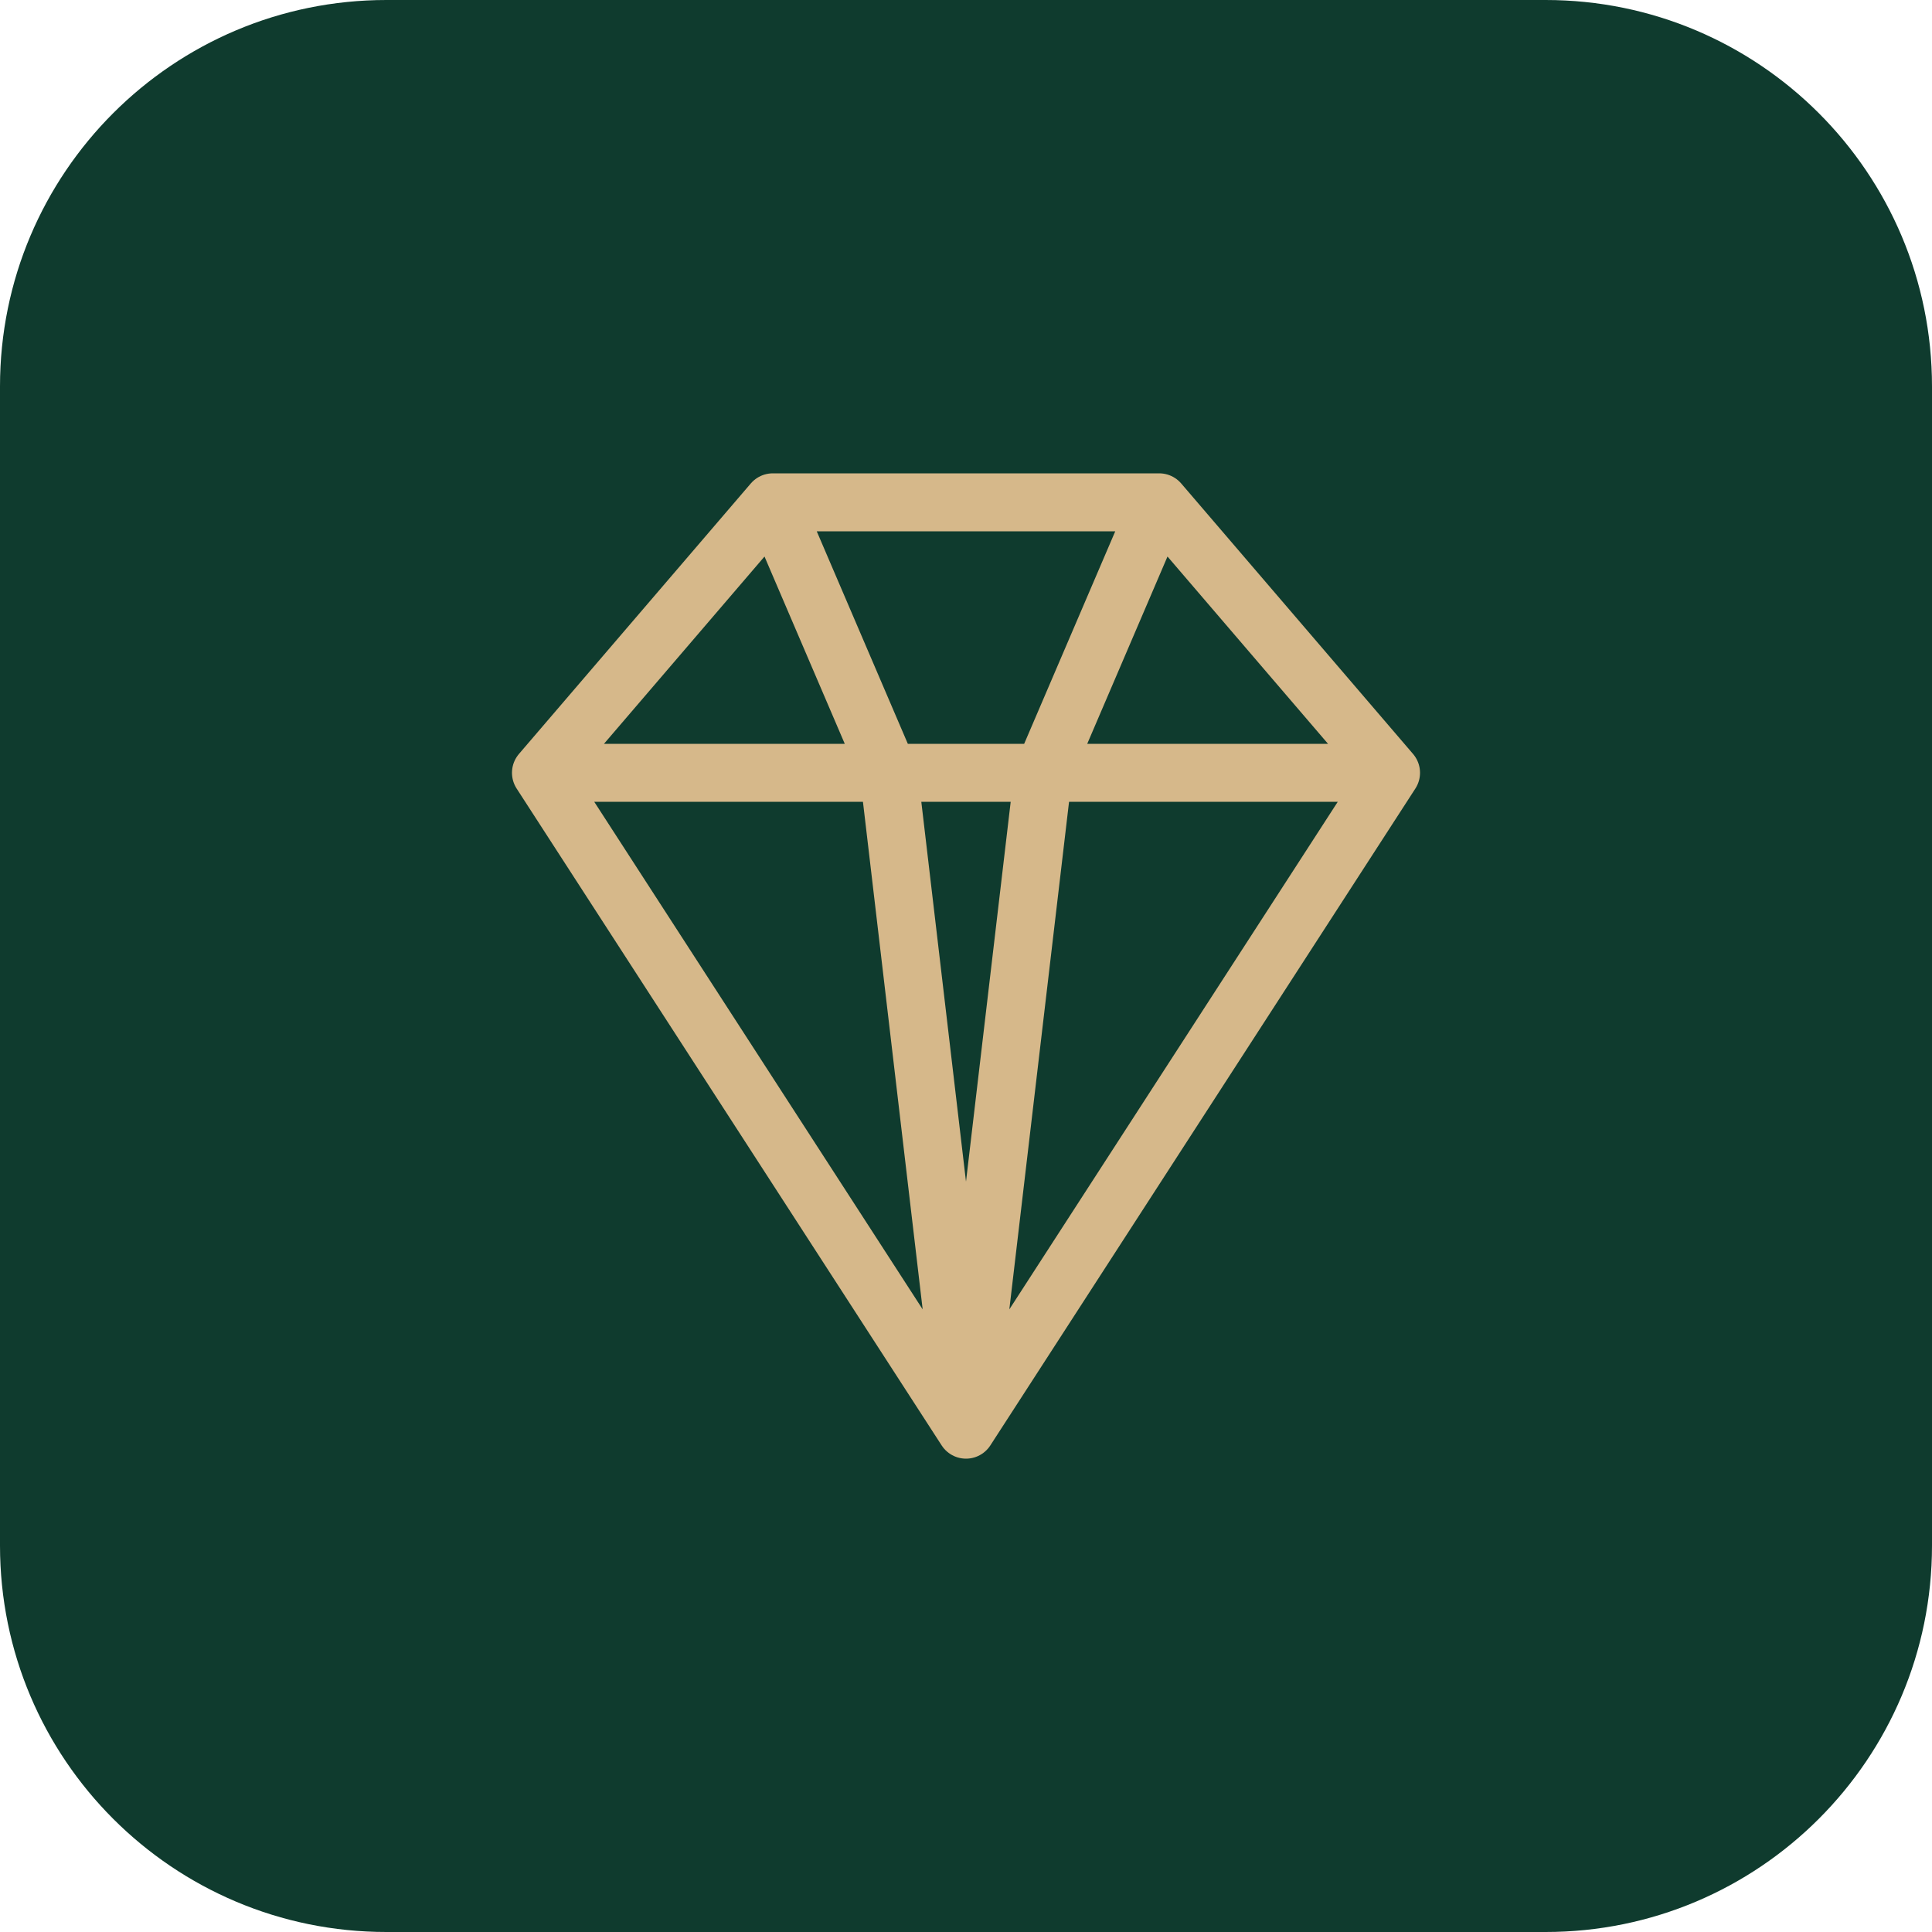
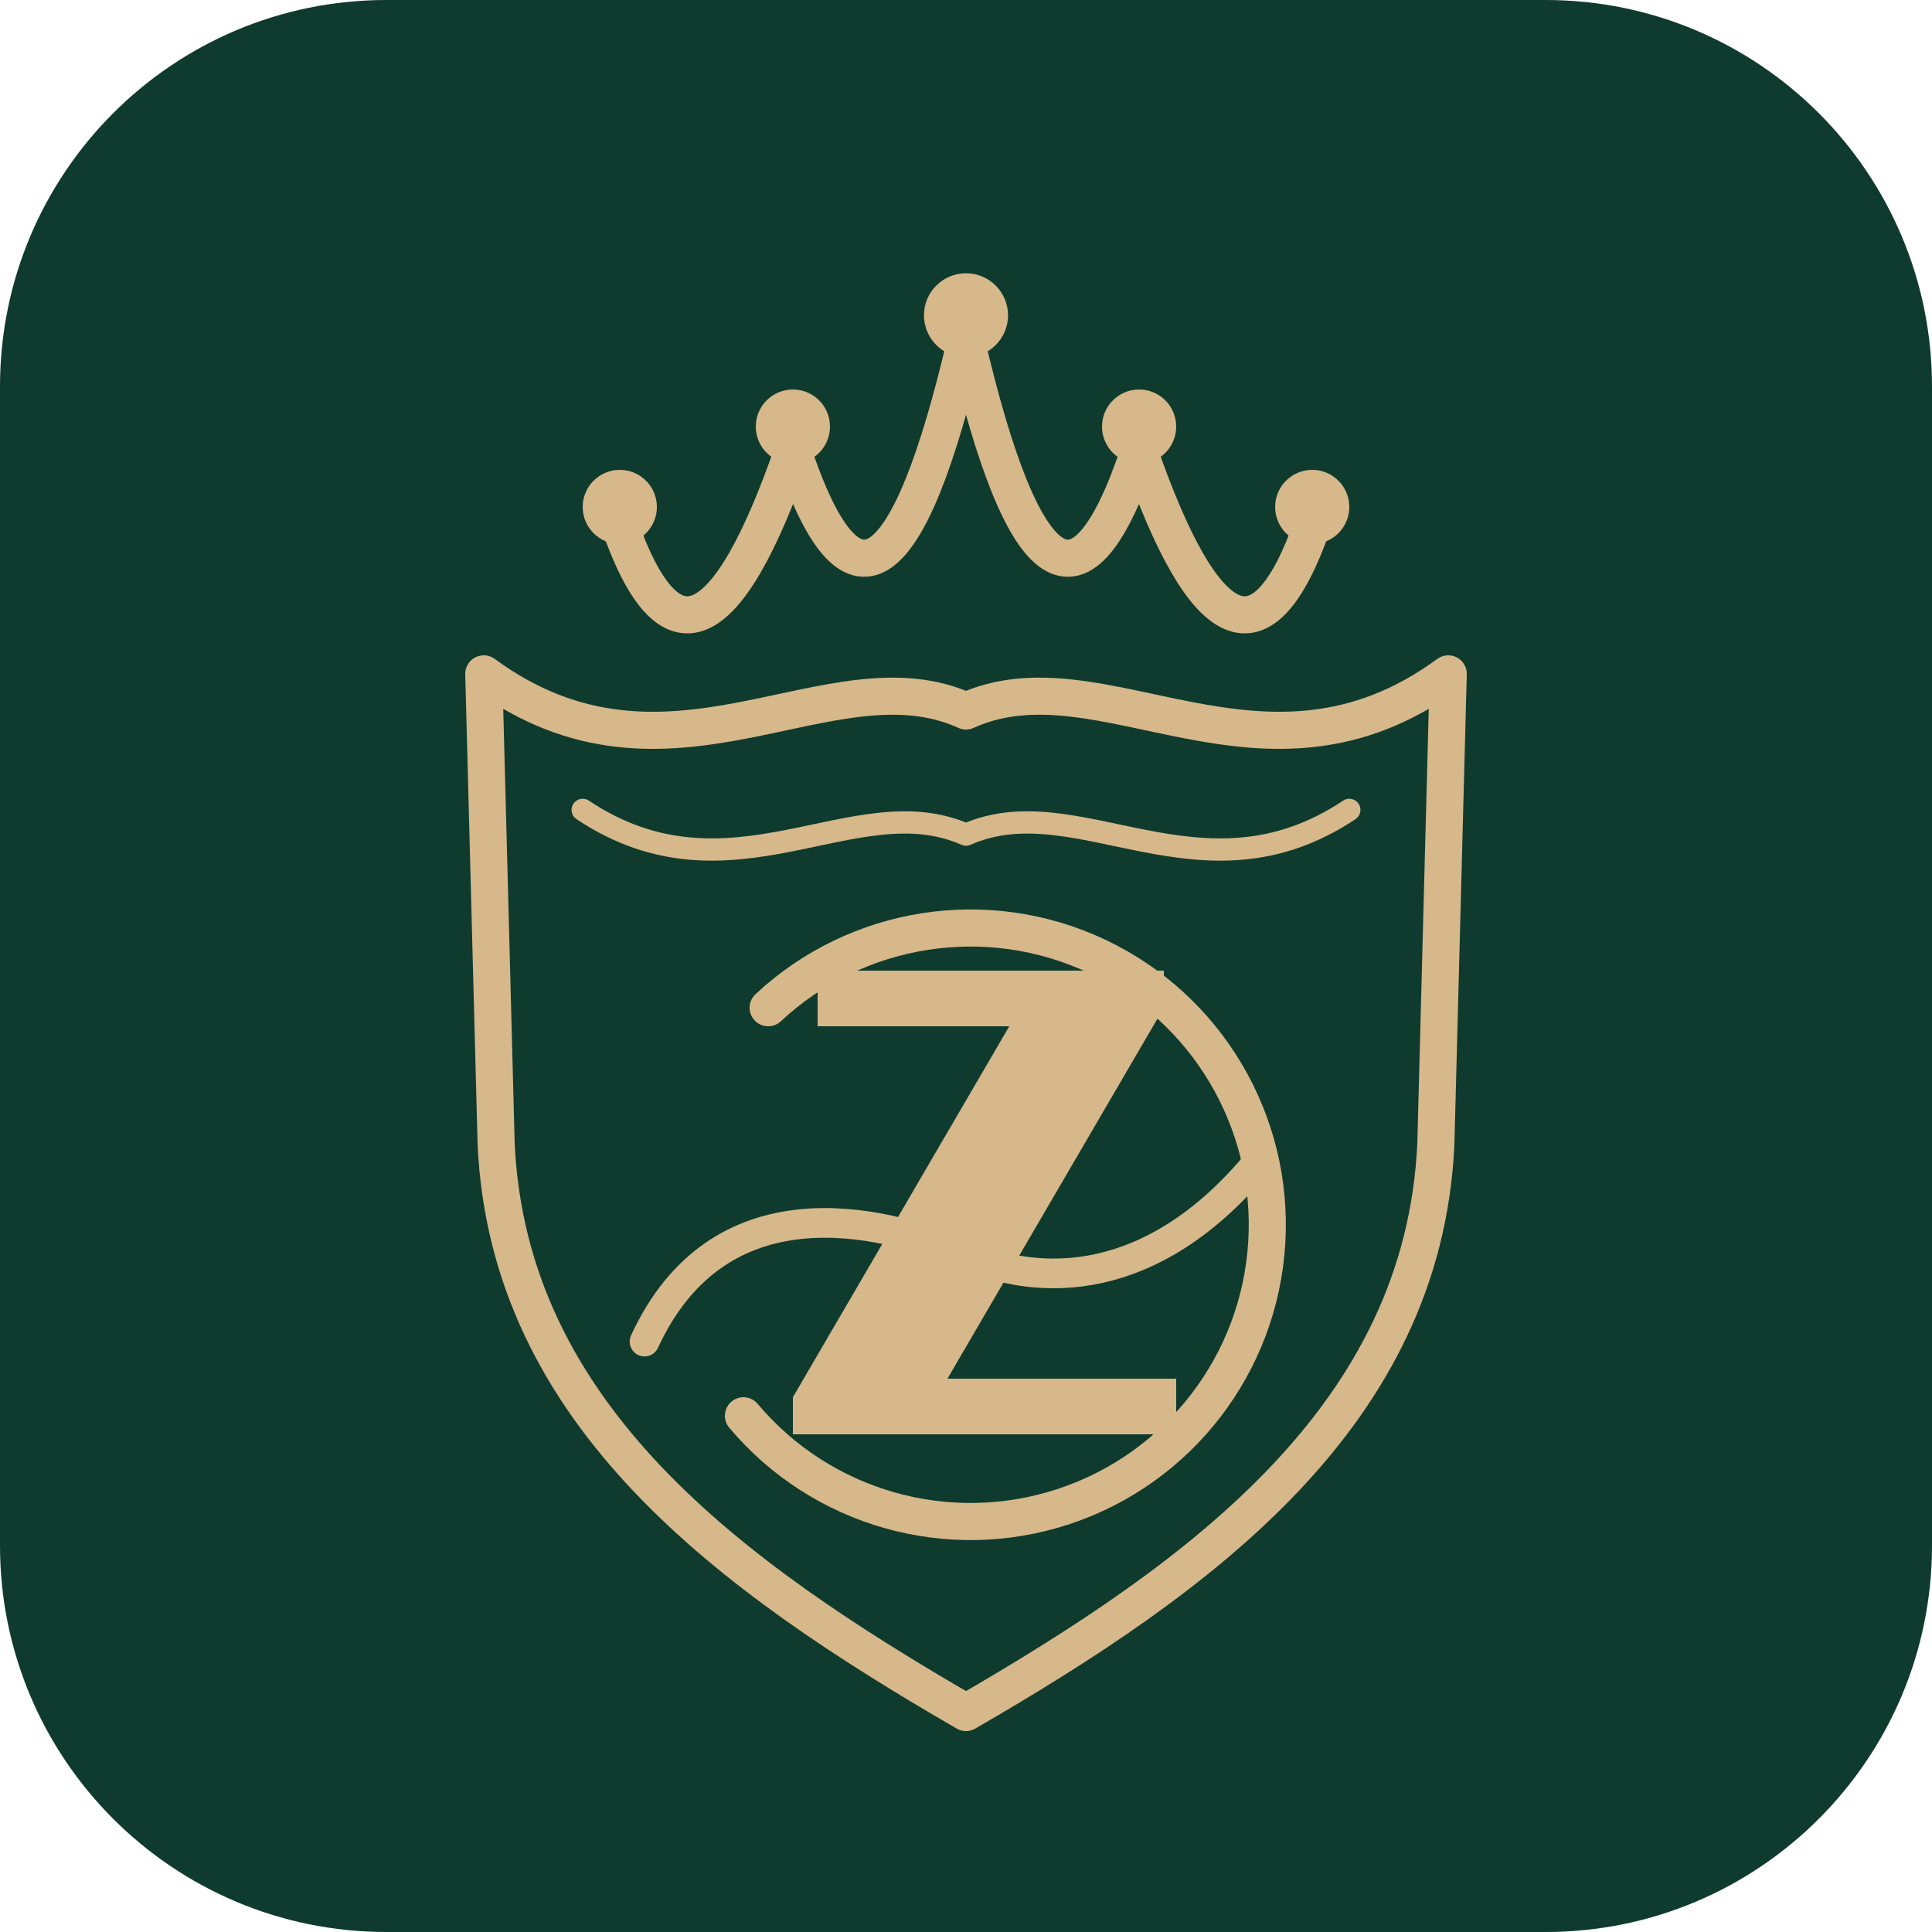
<svg xmlns="http://www.w3.org/2000/svg" viewBox="0 0 100 100">
  <rect width="100" height="100" rx="20" fill="#0f3b2e" />
-   <path d="M28 40 40 26h20l12 14-22 34z M28 40h44 M40 26l6 14 4 34 4-34 6-14" fill="none" stroke="#d6b88a" stroke-width="3" stroke-linejoin="round" />
+   <g transform="translate(18 8) scale(.64)">
+     <g fill="none" stroke="#d6b88a" stroke-width="3" stroke-linecap="round" stroke-linejoin="round">
+       <path d="M22 30 Q28 47 36 24 Q43 45 50 15 Q57 45 64 24 Q72 47 78 30" />
+       <path d="M11 42 C26 53 39 40 50 45 C61 40 74 53 89 42 L88 80 C87 102 69 115 50 126 C31 115 13 102 12 80 Z" />
+       <path d="M19 53 C31 61 41 51 50 55 C59 51 69 61 81 53" stroke-width="1.8" />
+       <path d="M34 69 A24 24 0 1 1 32 102" />
+       <path d="M24 96 C30 83 43 86 50 89 C57 92 66 91 74 81" stroke-width="2.4" />
+     </g>
+     <g fill="#d6b88a">
+       <circle cx="22" cy="28.5" r="3" />
+       <circle cx="36" cy="22" r="3" />
+       <circle cx="50" cy="13" r="3.4" />
+       <circle cx="64" cy="22" r="3" />
+       <circle cx="78" cy="28.5" r="3" />
+       <path d="M38 66 H66 V69 L48.5 99 H67 V103.5 H36 V100.5 L53.5 70.5 H38 Z" />
+     </g>
+   </g>
</svg>
